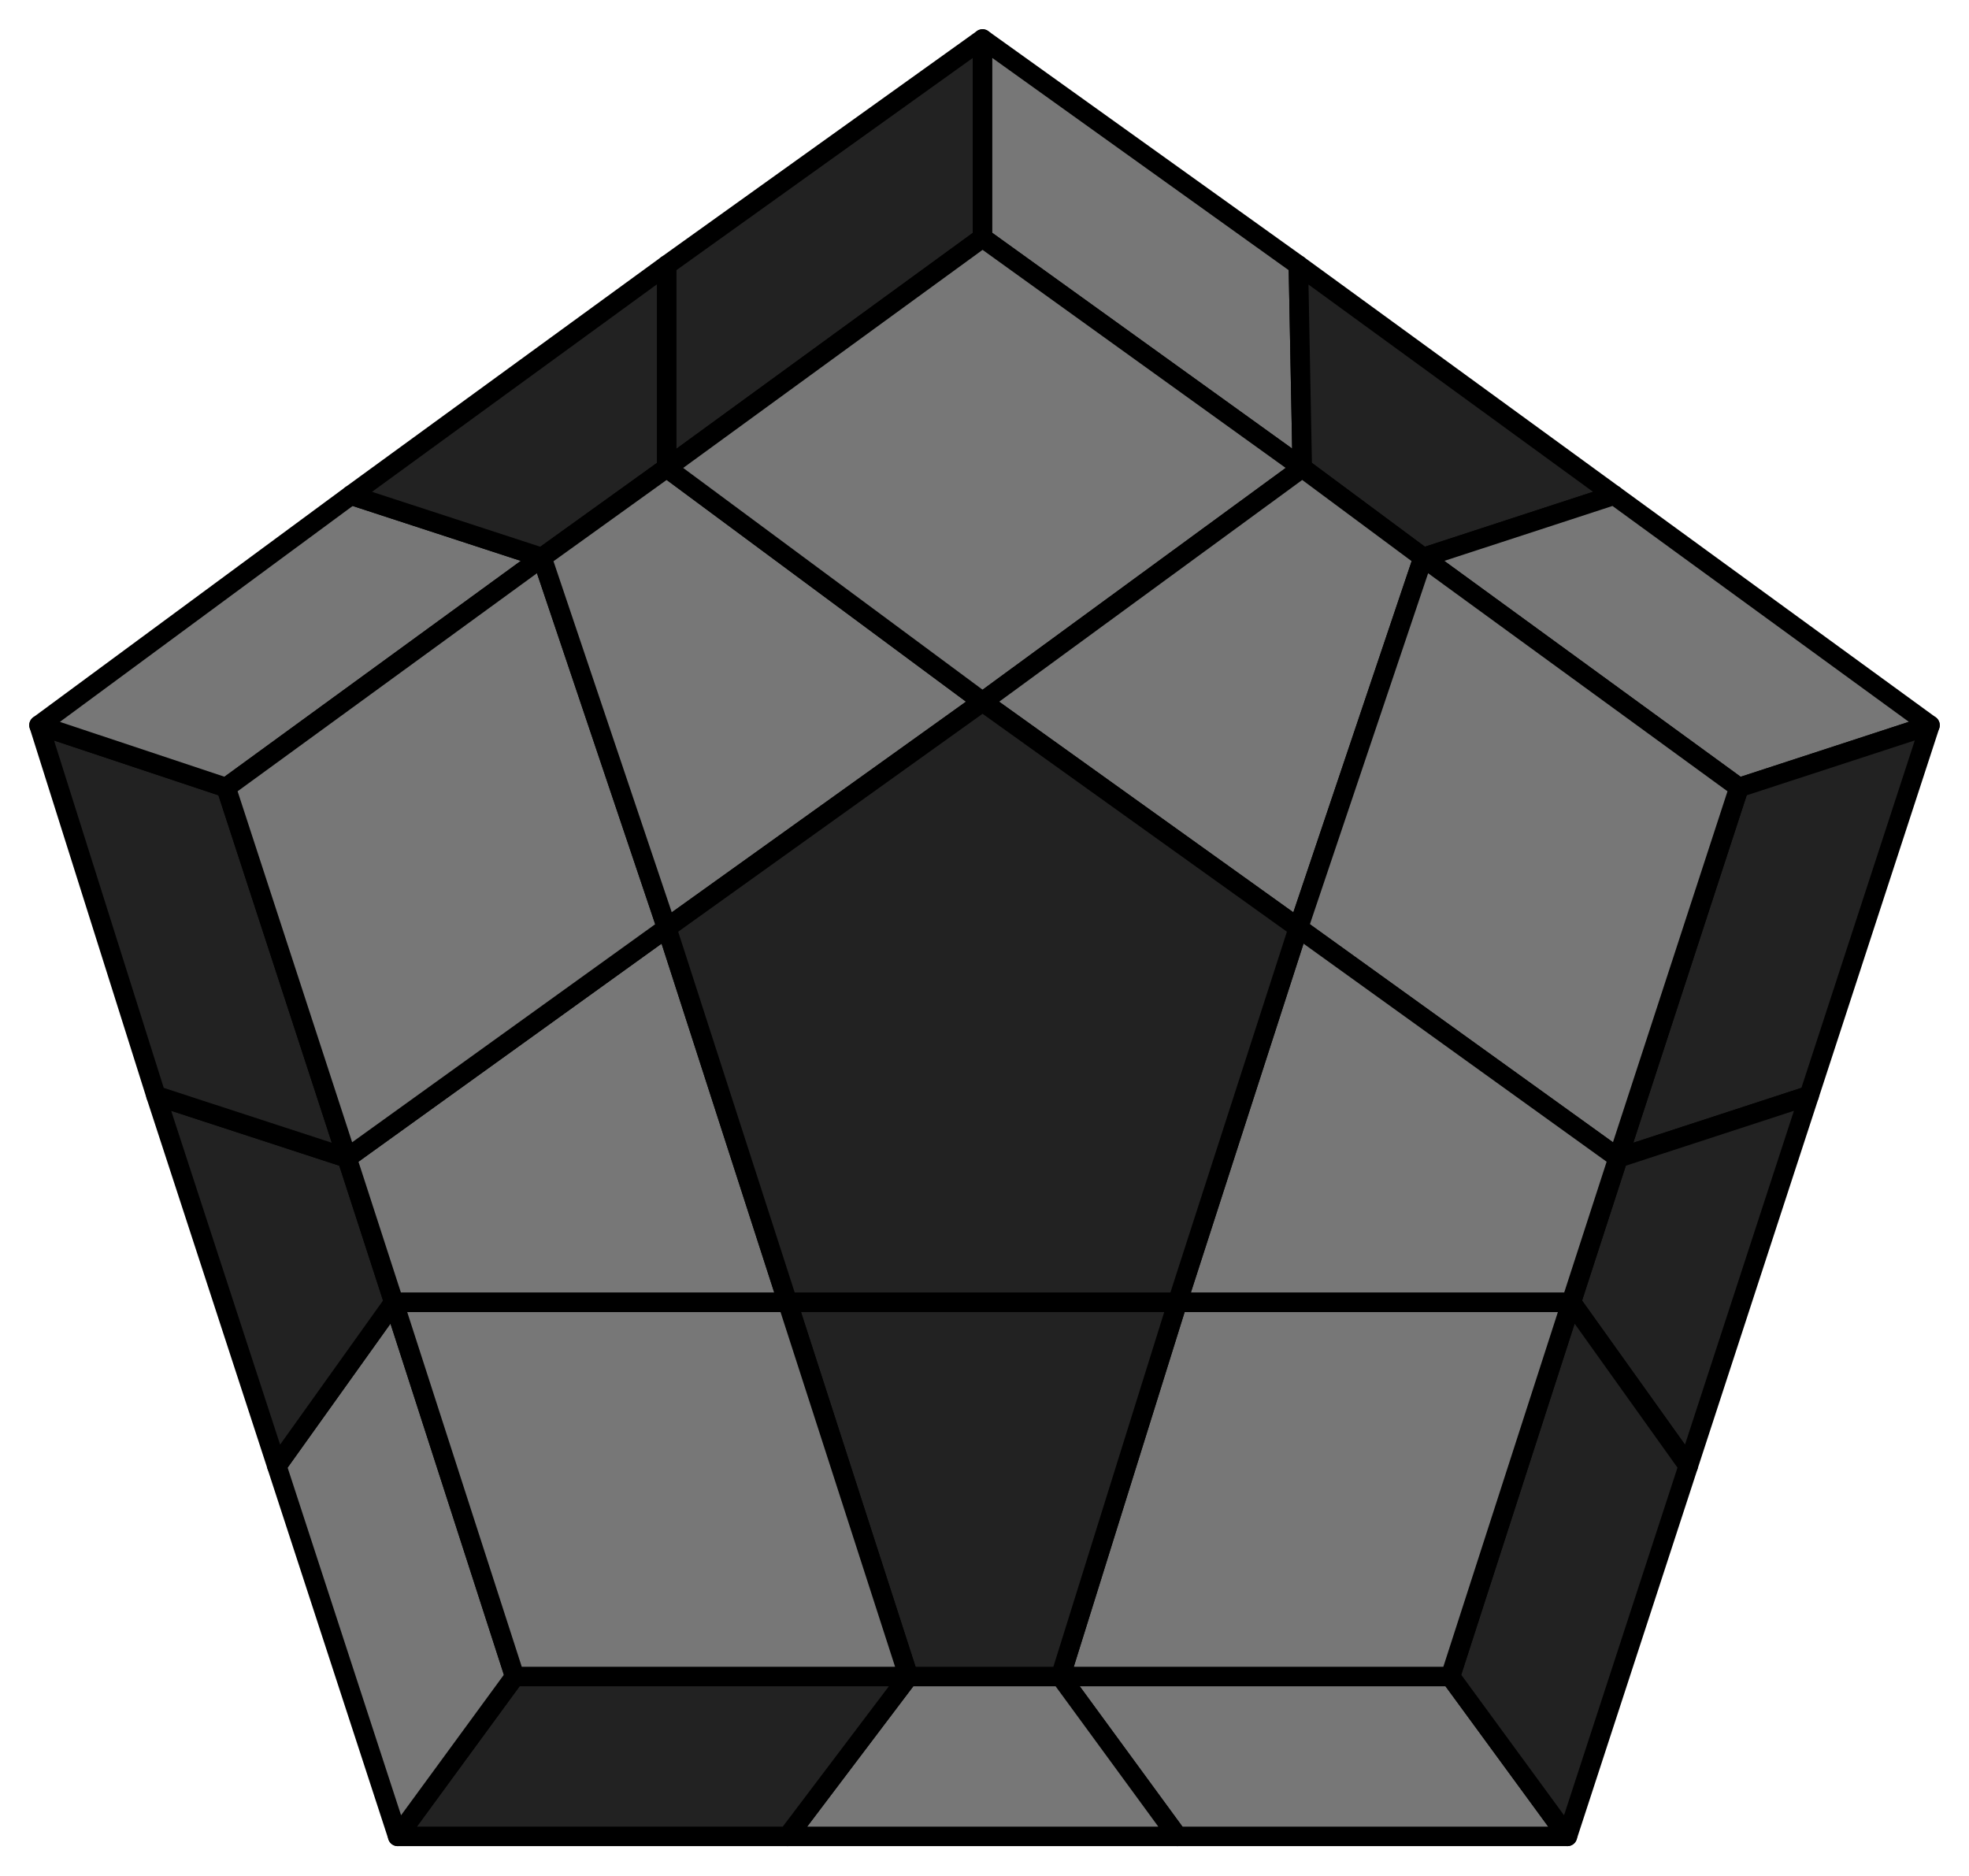
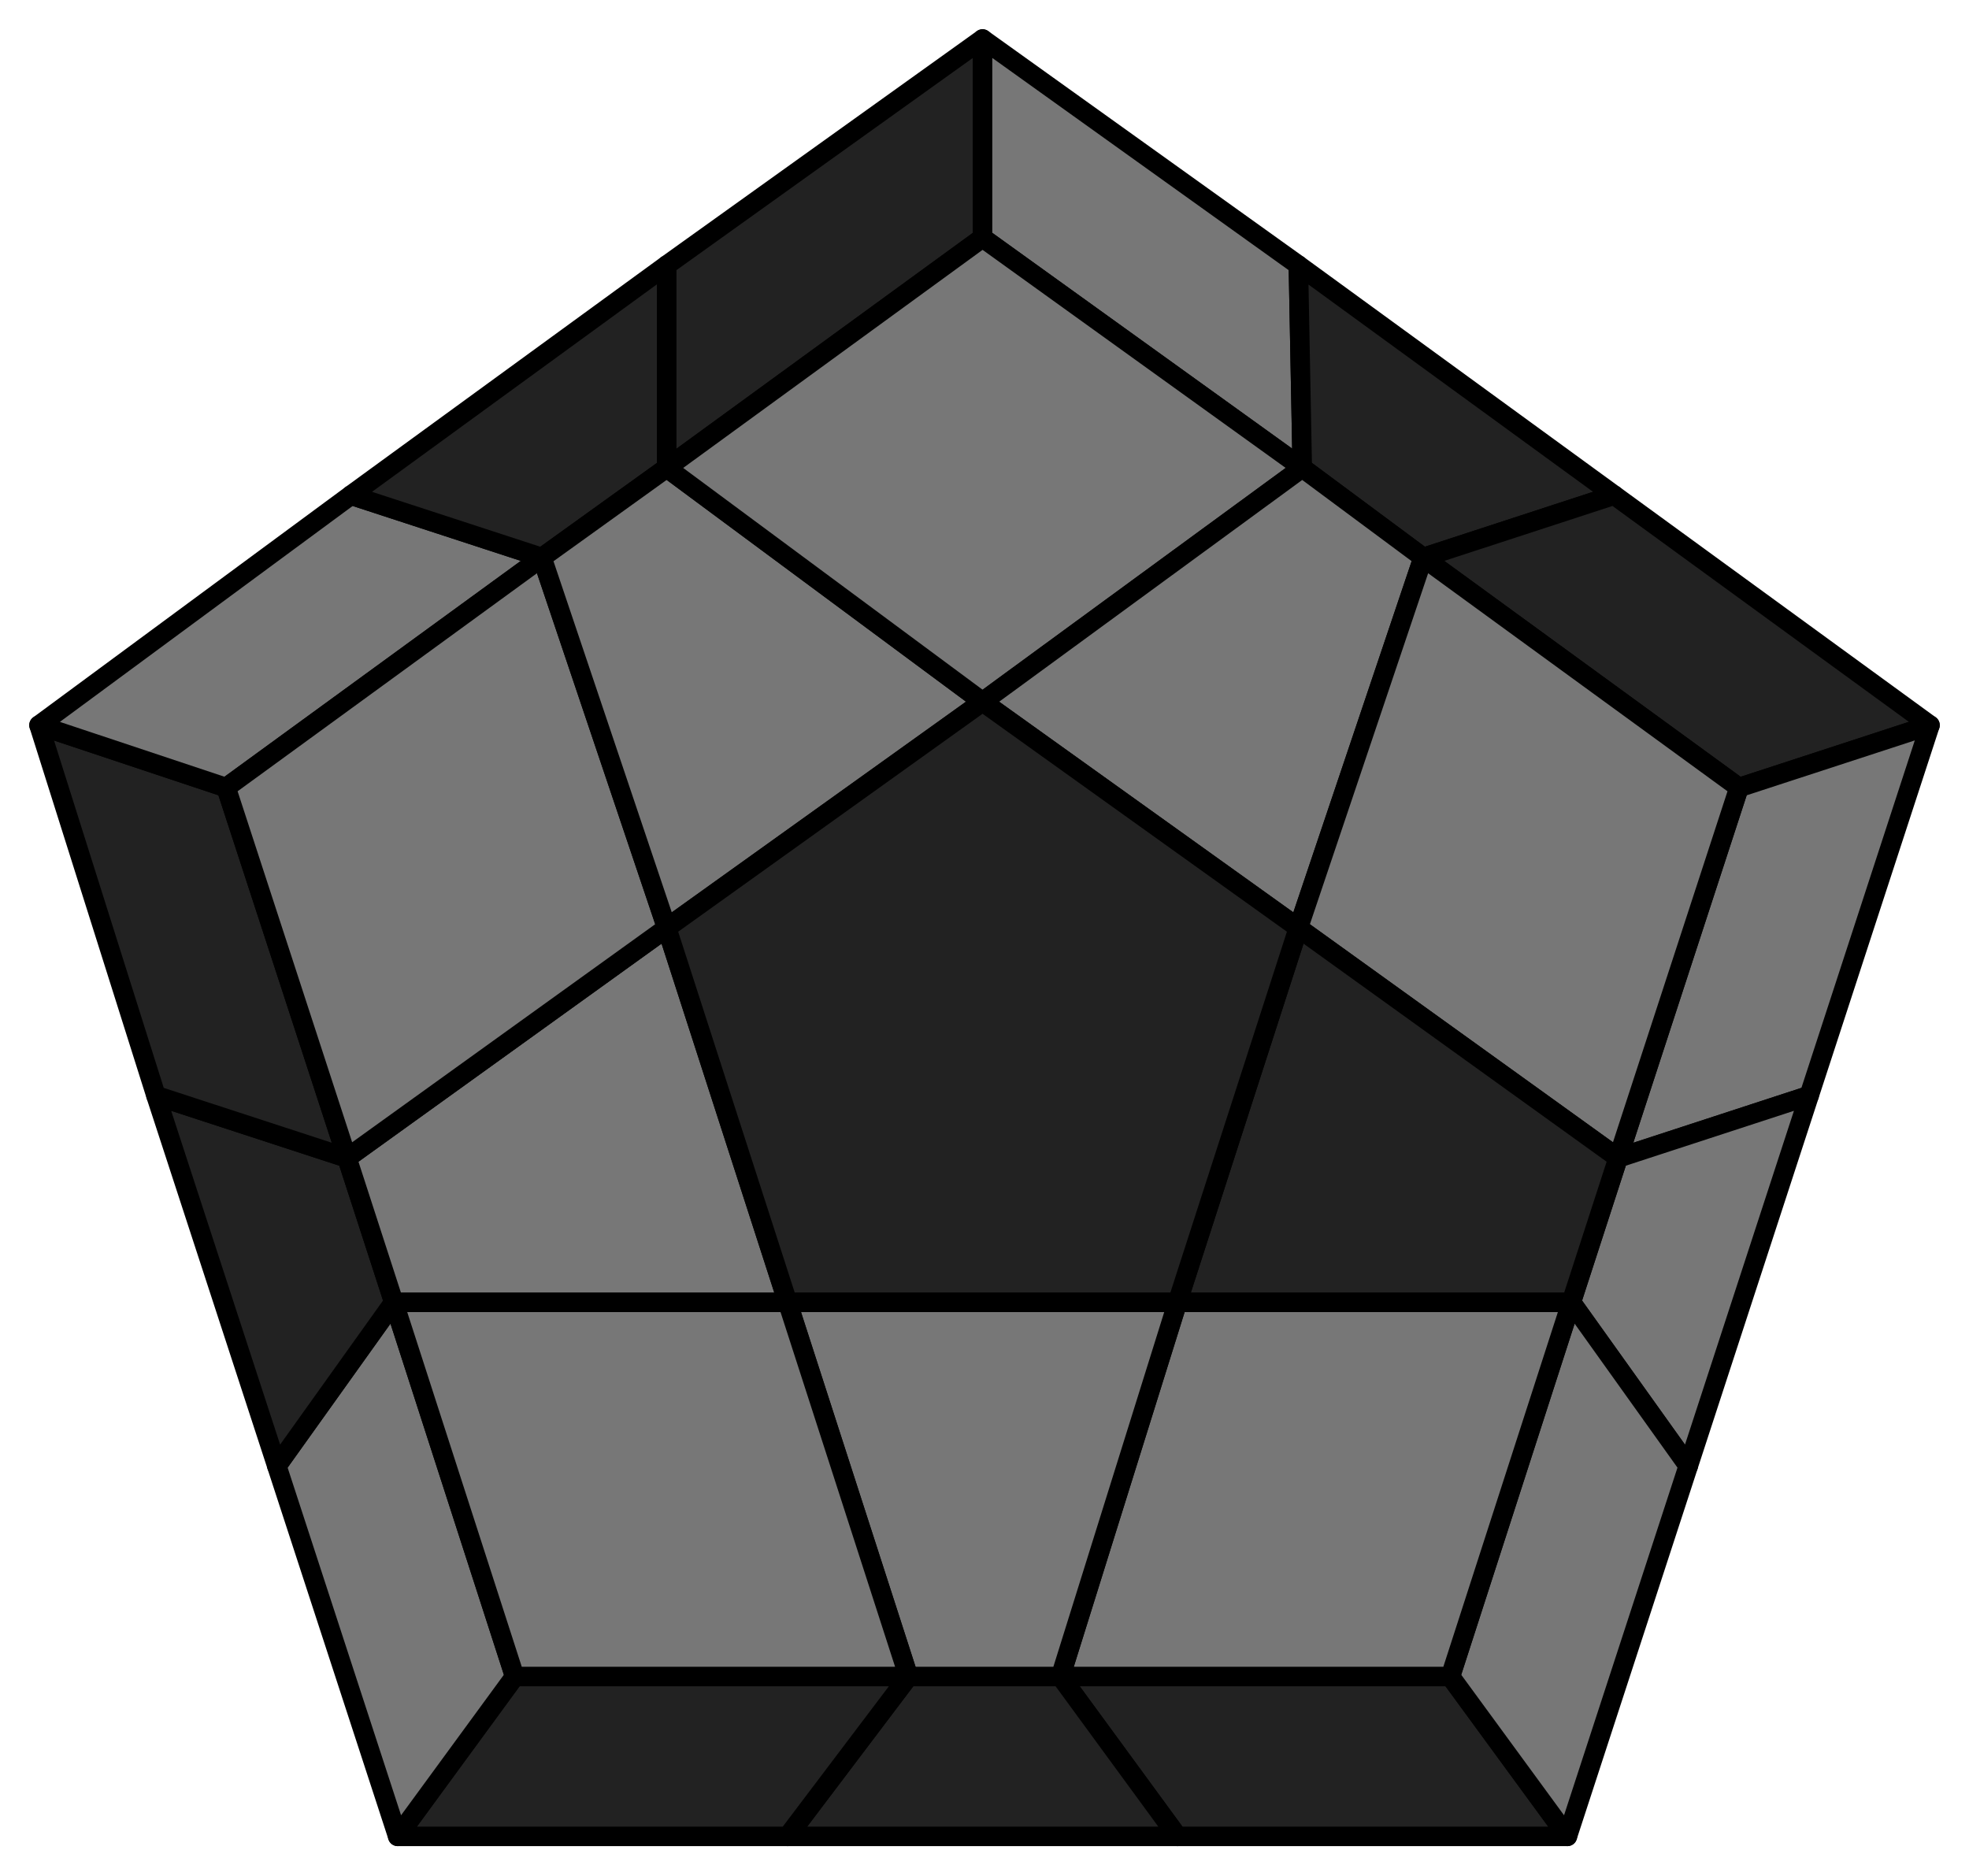
<svg xmlns="http://www.w3.org/2000/svg" id="259" width="505" height="481">
  <style>
polygon { stroke: black; stroke-width: 5px; stroke-linejoin: round;}
.light {fill: #777;}
.dark {fill: #222;}
</style>
-   <polygon class="light" points="402 471 302 471 272 430 372 430" />
-   <polygon class="light" points="302 471 202 471 233 430 272 430" />
+   <polygon class="dark" points="402 471 302 471 272 430 372 430" />
+   <polygon class="dark" points="302 471 202 471 233 430 272 430" />
  <polygon class="dark" points="202 471 102 471 132 430 233 430" />
  <polygon class="light" points="102 471 71 376 101 334 132 430" />
  <polygon class="dark" points="71 376 40 281 89 297 101 334" />
  <polygon class="dark" points="40 281 10 186 58 202 89 297" />
  <polygon class="light" points="10 186 90 127 139 143 58 202" />
  <polygon class="dark" points="90 127 171 68 171 120 139 143" />
  <polygon class="dark" points="171 68 252 10 252 61 171 120" />
  <polygon class="light" points="252 10 333 68 334 120 252 61" />
  <polygon class="dark" points="333 68 414 127 365 143 334 120" />
-   <polygon class="light" points="414 127 495 186 446 202 365 143" />
-   <polygon class="dark" points="495 186 464 281 415 297 446 202" />
-   <polygon class="dark" points="464 281 433 376 403 334 415 297" />
-   <polygon class="dark" points="433 376 402 471 372 430 403 334" />
+   <polygon class="dark" points="414 127 495 186 446 202 365 143" />
+   <polygon class="light" points="495 186 464 281 415 297 446 202" />
+   <polygon class="light" points="464 281 433 376 403 334 415 297" />
+   <polygon class="light" points="433 376 402 471 372 430 403 334" />
  <polygon class="light" points="372 430 272 430 302 334 403 334" />
-   <polygon class="dark" points="272 430 233 430 202 334 302 334" />
+   <polygon class="light" points="272 430 233 430 202 334 302 334" />
  <polygon class="light" points="132 430 101 334 202 334 233 430" />
  <polygon class="light" points="101 334 89 297 171 238 202 334" />
  <polygon class="light" points="58 202 139 143 171 238 89 297" />
  <polygon class="light" points="139 143 171 120 252 180 171 238" />
  <polygon class="light" points="252 61 334 120 252 180 171 120" />
  <polygon class="light" points="334 120 365 143 333 238 252 180" />
  <polygon class="light" points="446 202 415 297 333 238 365 143" />
-   <polygon class="light" points="415 297 403 334 302 334 333 238" />
+   <polygon class="dark" points="415 297 403 334 302 334 333 238" />
  <polygon class="dark" points="302 334 202 334 171 238 252 180 333 238" />
</svg>
